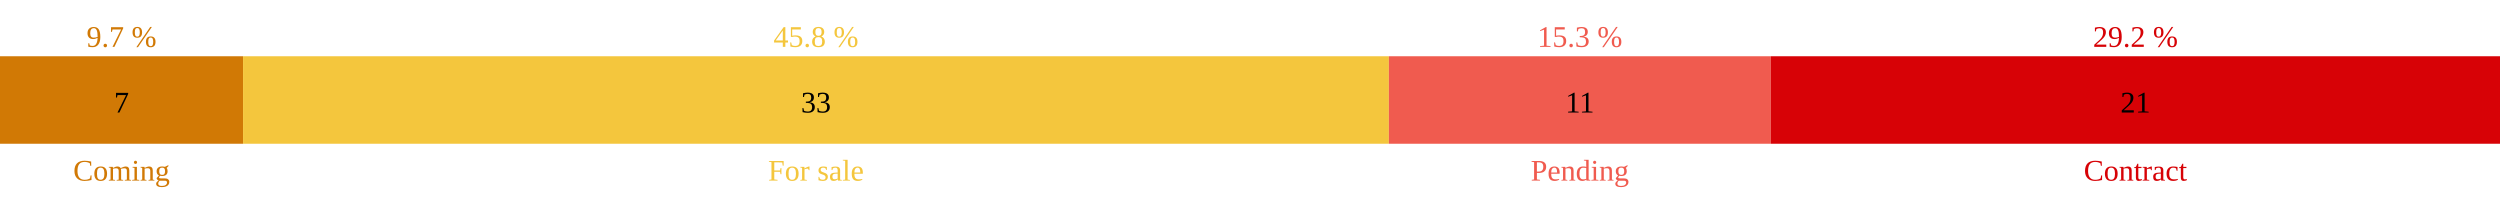
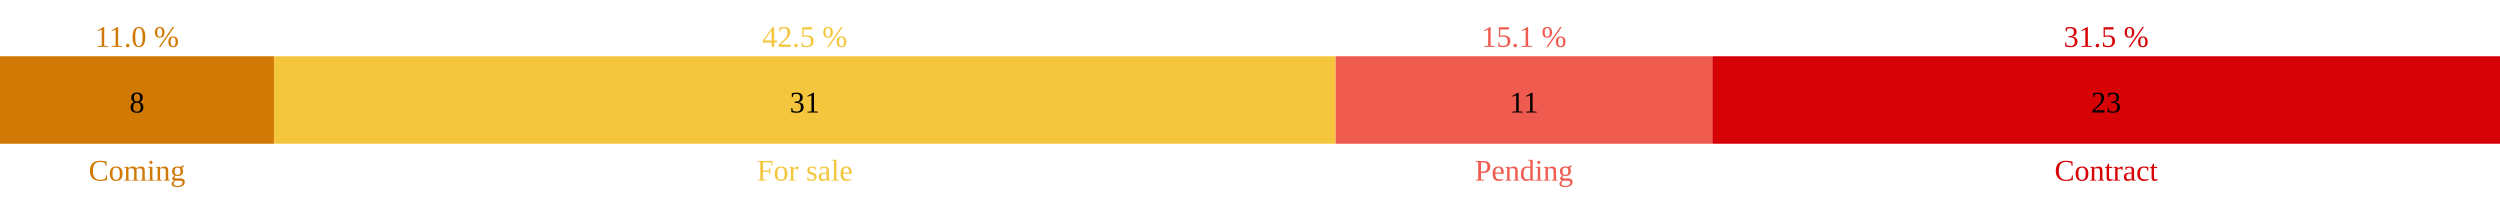
<svg xmlns="http://www.w3.org/2000/svg" width="1000" height="80">
-   <rect class="rect-stacked" x="0" y="22.5" height="35" width="97.222" style="fill: #d17905;" />
-   <rect class="rect-stacked" x="97.222" y="22.5" height="35" width="458.333" style="fill: #f4c63d;" />
-   <rect class="rect-stacked" x="555.556" y="22.5" height="35" width="152.778" style="fill: #f05b4f;" />
-   <rect class="rect-stacked" x="708.333" y="22.5" height="35" width="291.667" style="fill: #d70206;" />
-   <text class="text-value" text-anchor="middle" x="48.611" y="45">7</text>
-   <text class="text-value" text-anchor="middle" x="326.389" y="45">33</text>
-   <text class="text-value" text-anchor="middle" x="631.944" y="45">11</text>
-   <text class="text-value" text-anchor="middle" x="854.167" y="45">21</text>
-   <text class="text-percent" text-anchor="middle" x="48.611" y="18.75" style="fill: #d17905;">9.7 %</text>
-   <text class="text-percent" text-anchor="middle" x="326.389" y="18.75" style="fill: #f4c63d;">45.8 %</text>
-   <text class="text-percent" text-anchor="middle" x="631.944" y="18.75" style="fill: #f05b4f;">15.3 %</text>
-   <text class="text-percent" text-anchor="middle" x="854.167" y="18.75" style="fill: #d70206;">29.2 %</text>
-   <text class="text-label" text-anchor="middle" x="48.611" y="72.25" style="fill: #d17905;">Coming</text>
-   <text class="text-label" text-anchor="middle" x="326.389" y="72.25" style="fill: #f4c63d;">For sale</text>
-   <text class="text-label" text-anchor="middle" x="631.944" y="72.25" style="fill: #f05b4f;">Pending</text>
-   <text class="text-label" text-anchor="middle" x="854.167" y="72.25" style="fill: #d70206;">Contract</text>
+   <rect class="rect-stacked" x="0" y="22.5" height="35" width="109.589" style="fill: #d17905;" />
+   <rect class="rect-stacked" x="109.589" y="22.5" height="35" width="424.658" style="fill: #f4c63d;" />
+   <rect class="rect-stacked" x="534.247" y="22.5" height="35" width="150.685" style="fill: #f05b4f;" />
+   <rect class="rect-stacked" x="684.932" y="22.5" height="35" width="315.068" style="fill: #d70206;" />
+   <text class="text-value" text-anchor="middle" x="54.795" y="45">8</text>
+   <text class="text-value" text-anchor="middle" x="321.918" y="45">31</text>
+   <text class="text-value" text-anchor="middle" x="609.589" y="45">11</text>
+   <text class="text-value" text-anchor="middle" x="842.466" y="45">23</text>
+   <text class="text-percent" text-anchor="middle" x="54.795" y="18.75" style="fill: #d17905;">11.0 %</text>
+   <text class="text-percent" text-anchor="middle" x="321.918" y="18.75" style="fill: #f4c63d;">42.5 %</text>
+   <text class="text-percent" text-anchor="middle" x="609.589" y="18.75" style="fill: #f05b4f;">15.1 %</text>
+   <text class="text-percent" text-anchor="middle" x="842.466" y="18.75" style="fill: #d70206;">31.5 %</text>
+   <text class="text-label" text-anchor="middle" x="54.795" y="72.25" style="fill: #d17905;">Coming</text>
+   <text class="text-label" text-anchor="middle" x="321.918" y="72.25" style="fill: #f4c63d;">For sale</text>
+   <text class="text-label" text-anchor="middle" x="609.589" y="72.25" style="fill: #f05b4f;">Pending</text>
+   <text class="text-label" text-anchor="middle" x="842.466" y="72.25" style="fill: #d70206;">Contract</text>
</svg>
